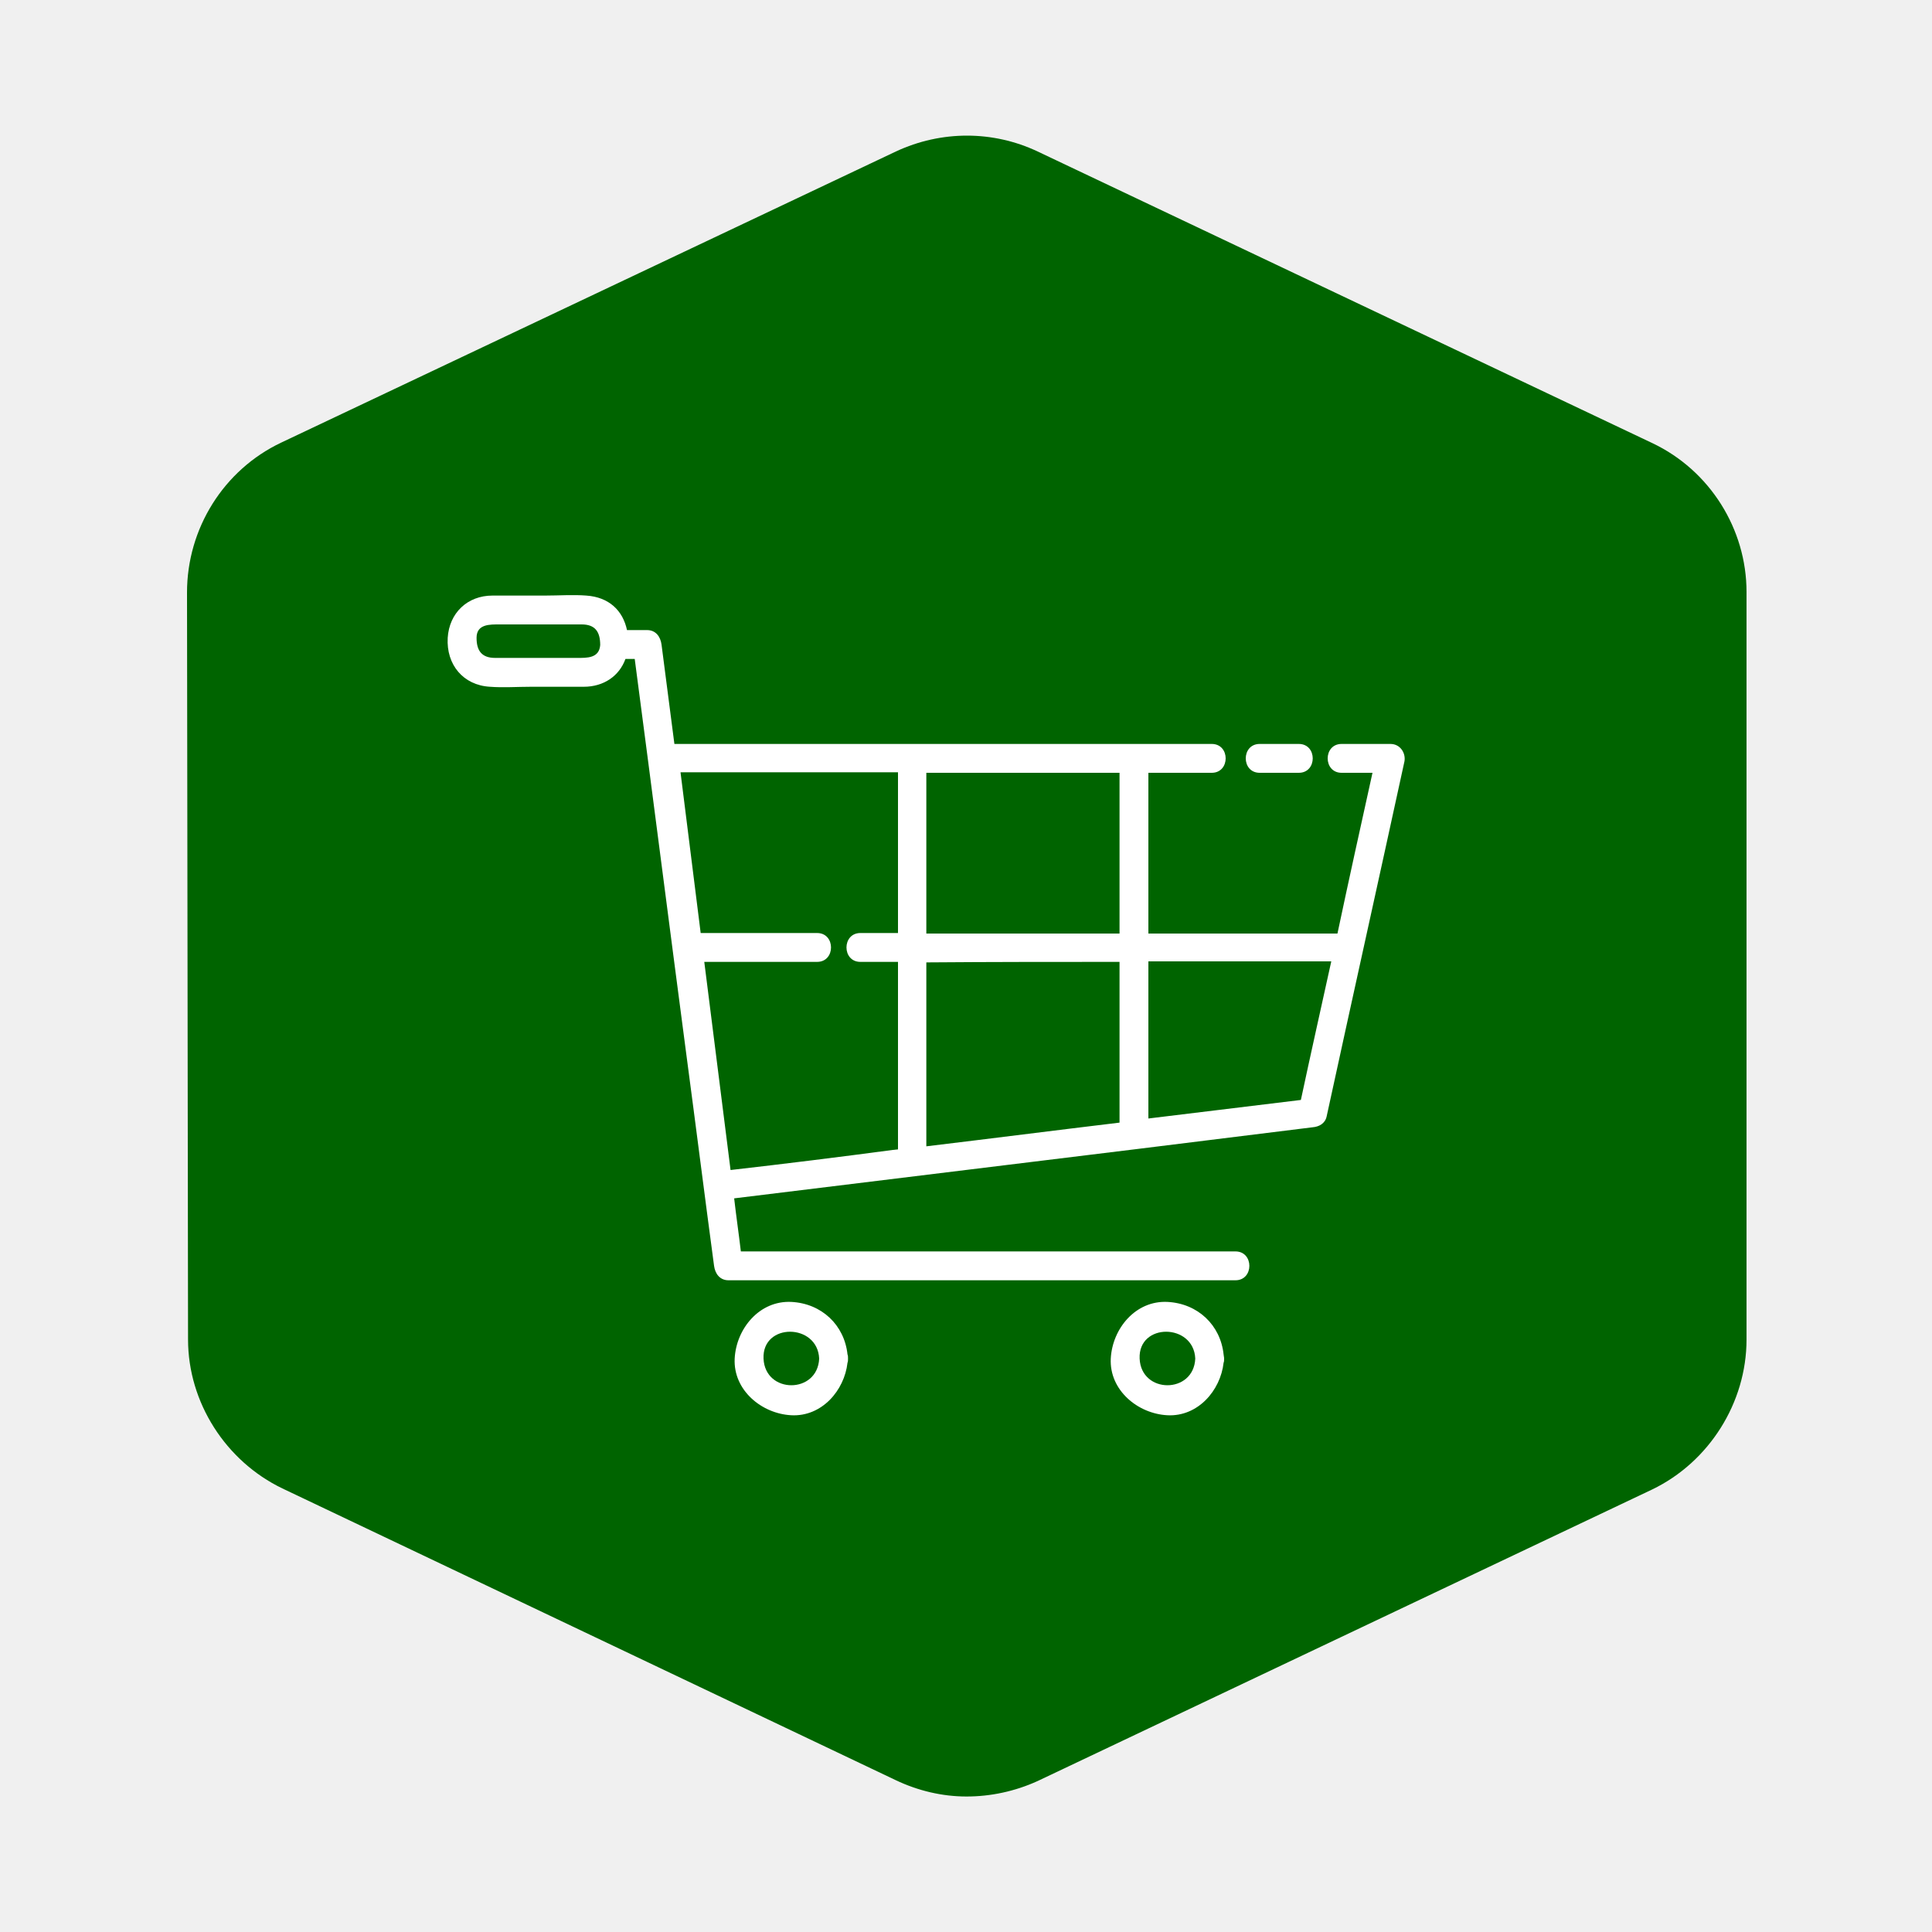
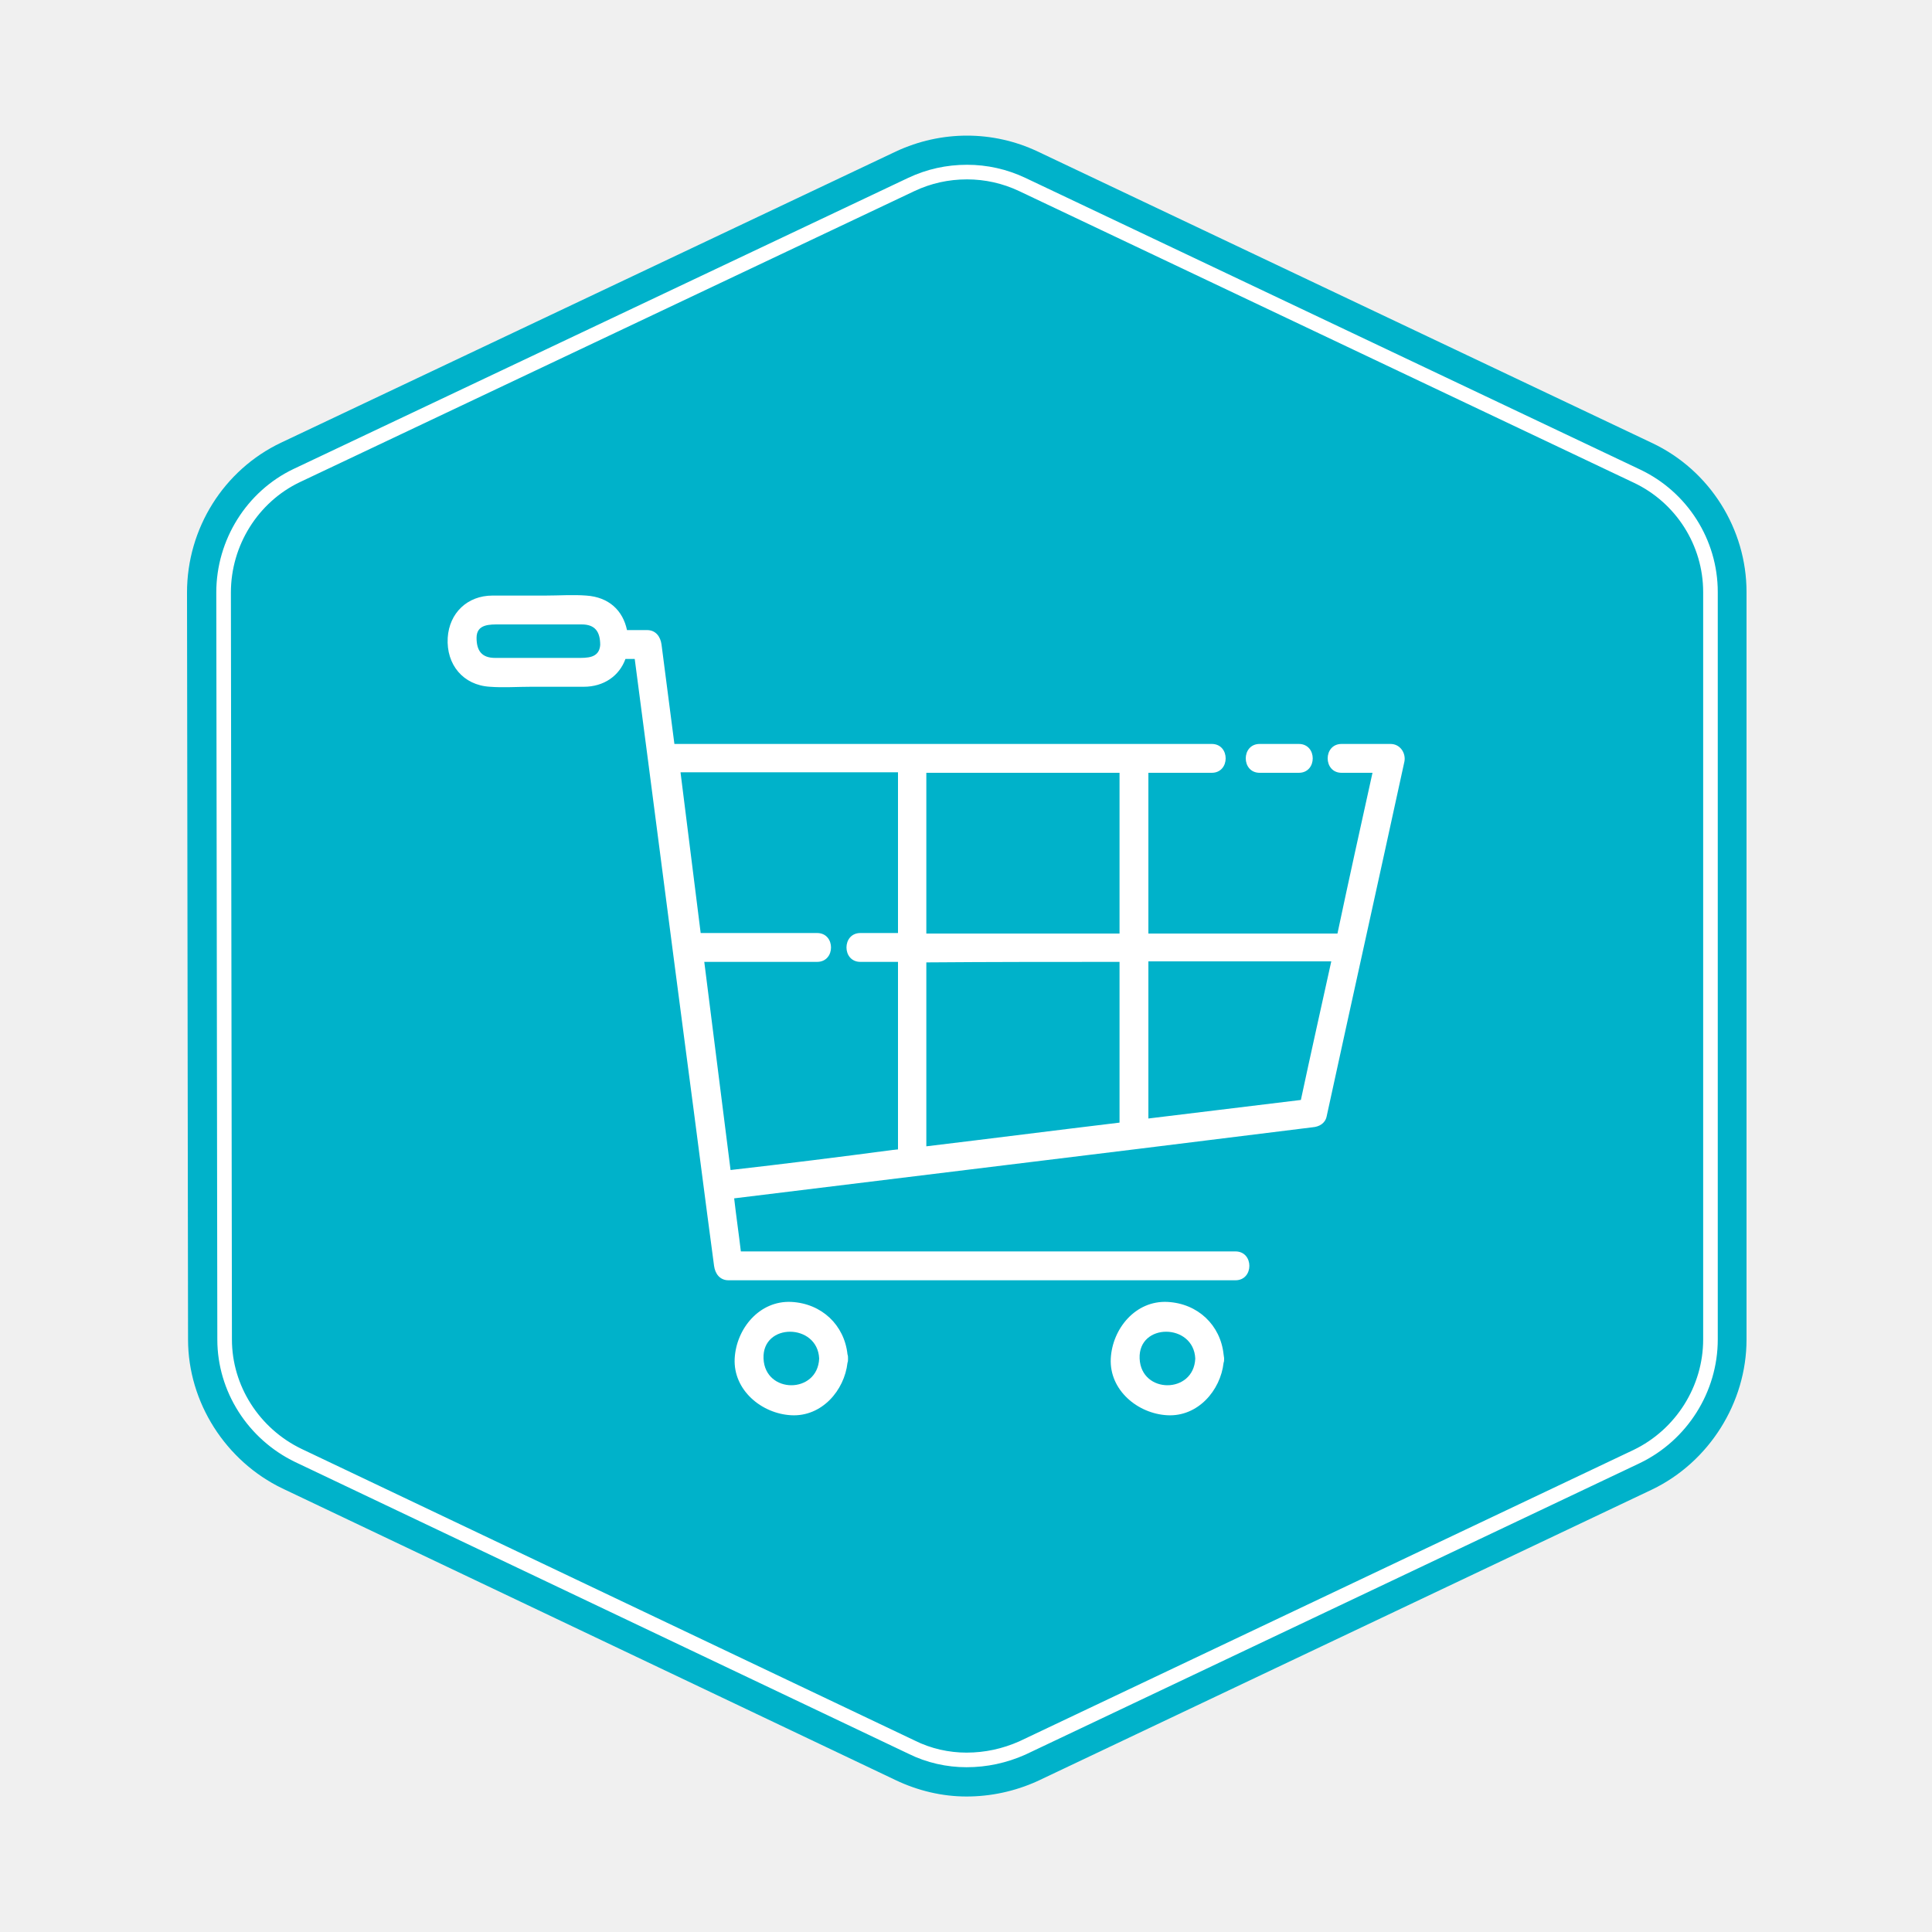
<svg xmlns="http://www.w3.org/2000/svg" version="1.1" id="Layer_1" x="0px" y="0px" viewBox="0 0 375 375" style="enable-background:new 0 0 375 375;" xml:space="preserve">
  <style type="text/css">
- 	.st0{fill:#006400;}
- 	.st1{fill:#FFFFFF;}
+ 	.st0{fill:#00B2CA;}
+ 	.st1{fill:none;stroke:#FFFFFF;stroke-width:2.835;stroke-miterlimit:10;}
+ 	.st2{fill:#FFFFFF;}
</style>
-   <path class="st0" d="M187.6,348.7c-4.7,0-9.4-1.1-13.8-3.2L54.8,288.9c-11-5.3-18.3-16.7-18.3-28.9L36.3,115  c0-12.4,7.1-23.8,18.3-29.1l119.3-56.5c8.8-4.1,18.8-4.1,27.5,0l119.3,56.6c11.2,5.3,18.3,16.7,18.3,28.9V260  c0,12.3-7.3,23.8-18.3,29.1l-119.3,56.6C197,347.7,192.3,348.7,187.6,348.7z" />
-   <path class="st1" d="M244.5,150c2.5,0,5.1,0,7.6,0c3.6,0,3.6-5.6,0-5.6c-2.5,0-5.1,0-7.6,0C240.9,144.4,240.9,150,244.5,150" />
+   <path class="st0" d="M187.6,348.7c-4.7,0-9.4-1.1-13.8-3.2l-119-56.6c-11-5.3-18.3-16.7-18.3-28.9l-0.2-145  c0-12.4,7.1-23.8,18.3-29.1l119.3-56.5c8.8-4.1,18.8-4.1,27.5,0L320.7,86c11.2,5.3,18.3,16.7,18.3,28.9V260  c0,12.3-7.3,23.8-18.3,29.1l-119.3,56.6C197,347.7,192.3,348.7,187.6,348.7z" />
+   <path class="st1" d="M187.6,341.6c-3.6,0-7.3-0.8-10.7-2.5l-119-56.6c-8.7-4.2-14.3-13-14.3-22.5l-0.2-145c0-9.7,5.6-18.6,14.2-22.7  l119.3-56.5c3.4-1.6,7-2.4,10.8-2.4c3.7,0,7.3,0.8,10.7,2.4l119.3,56.6c8.7,4.1,14.3,12.9,14.3,22.5V260c0,9.6-5.6,18.5-14.3,22.7  l-119.3,56.6C195,340.8,191.4,341.6,187.6,341.6z" />
+   <path class="st2" d="M244.5,150c2.5,0,5.1,0,7.6,0c3.6,0,3.6-5.6,0-5.6c-2.5,0-5.1,0-7.6,0C240.9,144.4,240.9,150,244.5,150" />
  <g>
-     <path class="st1" d="M252.5,213.5c-9.8,1.2-19.7,2.4-29.6,3.6c0-10.2,0-20.3,0-30.5c9.2,0,18.5,0,27.7,0c2.6,0,5.2,0,7.8,0   C256.4,195.7,254.4,204.6,252.5,213.5z M141.8,227.1c-1.7-13.5-3.4-27-5.1-40.4c7.3,0,14.6,0,21.9,0c3.6,0,3.6-5.6,0-5.6   c-7.5,0-15.1,0-22.6,0c-1.3-10.4-2.6-20.7-3.9-31.1c0,0,0,0,0-0.1c14.1,0,28.2,0,42.2,0c0,10.4,0,20.8,0,31.2c-2.4,0-4.9,0-7.3,0   c-3.6,0-3.6,5.6,0,5.6c2.4,0,4.9,0,7.3,0c0,12.1,0,24.3,0,36.4c-0.3,0-0.7,0.1-1,0.1C162.8,224.6,152.3,225.9,141.8,227.1z    M217.3,186.7c0,10.4,0,20.8,0,31.2c-12.5,1.5-25,3.1-37.5,4.6c0-11.9,0-23.8,0-35.7C192.4,186.7,204.8,186.7,217.3,186.7z    M217.3,150c0,10.4,0,20.8,0,31.2c-12.5,0-25,0-37.5,0c0-10.4,0-20.8,0-31.2c10.8,0,21.5,0,32.3,0C213.9,150,215.6,150,217.3,150z    M112,127.7c-2.8,0-5.5,0-8.3,0c-2.5,0-5.1,0-7.6,0c-2.6,0-3.6-1.4-3.6-3.9c0-2.7,2.6-2.6,4.5-2.6c2.8,0,5.5,0,8.3,0   c2.5,0,5.1,0,7.6,0c2.6,0,3.6,1.4,3.6,4C116.3,127.8,113.9,127.7,112,127.7z M269.9,144.4c-3.2,0-6.3,0-9.5,0c-3.6,0-3.6,5.6,0,5.6   c2,0,4,0,6,0c-2.3,10.4-4.6,20.8-6.8,31.2c-12.2,0-24.4,0-36.7,0c0-10.4,0-20.8,0-31.2c4.1,0,8.2,0,12.3,0c3.6,0,3.6-5.6,0-5.6   c-27.8,0-55.5,0-83.3,0c-7,0-14,0-21,0c-0.8-6.4-1.7-12.9-2.5-19.3c-0.2-1.5-1.1-2.8-2.8-2.8c-1.3,0-2.6,0-3.9,0   c-0.8-3.8-3.5-6.4-7.9-6.7c-2.6-0.2-5.3,0-8,0c-3.4,0-6.8,0-10.2,0c-4.9,0-8.4,3.4-8.7,8.2c-0.3,5.2,3,9.2,8.2,9.5   c2.6,0.2,5.3,0,8,0c3.4,0,6.8,0,10.2,0c3.9,0,6.9-2.1,8.1-5.4c0.6,0,1.2,0,1.8,0c3.4,25.8,6.7,51.6,10.1,77.4   c1.8,13.5,3.5,27,5.3,40.4c0.2,1.5,1.1,2.8,2.8,2.8c28,0,55.9,0,83.9,0c4.8,0,9.7,0,14.5,0c3.6,0,3.6-5.6,0-5.6   c-28,0-55.9,0-83.9,0c-4,0-8.1,0-12.1,0c-0.4-3.4-0.9-6.8-1.3-10.3c26.1-3.2,52.2-6.4,78.4-9.6c11.3-1.4,22.6-2.8,33.9-4.2   c1.2-0.1,2.4-0.7,2.7-2.1c5-23,10.1-45.9,15.1-68.9C272.9,146.2,271.8,144.4,269.9,144.4" />
+     <path class="st2" d="M252.5,213.5c-9.8,1.2-19.7,2.4-29.6,3.6c0-10.2,0-20.3,0-30.5c9.2,0,18.5,0,27.7,0c2.6,0,5.2,0,7.8,0   C256.4,195.7,254.4,204.6,252.5,213.5z M141.8,227.1c-1.7-13.5-3.4-27-5.1-40.4c7.3,0,14.6,0,21.9,0c3.6,0,3.6-5.6,0-5.6   c-7.5,0-15.1,0-22.6,0c-1.3-10.4-2.6-20.7-3.9-31.1c0,0,0,0,0-0.1c14.1,0,28.2,0,42.2,0c0,10.4,0,20.8,0,31.2c-2.4,0-4.9,0-7.3,0   c-3.6,0-3.6,5.6,0,5.6c2.4,0,4.9,0,7.3,0c0,12.1,0,24.3,0,36.4c-0.3,0-0.7,0.1-1,0.1C162.8,224.6,152.3,225.9,141.8,227.1z    M217.3,186.7c0,10.4,0,20.8,0,31.2c-12.5,1.5-25,3.1-37.5,4.6c0-11.9,0-23.8,0-35.7C192.4,186.7,204.8,186.7,217.3,186.7z    M217.3,150c0,10.4,0,20.8,0,31.2c-12.5,0-25,0-37.5,0c0-10.4,0-20.8,0-31.2c10.8,0,21.5,0,32.3,0C213.9,150,215.6,150,217.3,150z    M112,127.7c-2.8,0-5.5,0-8.3,0c-2.5,0-5.1,0-7.6,0c-2.6,0-3.6-1.4-3.6-3.9c0-2.7,2.6-2.6,4.5-2.6c2.8,0,5.5,0,8.3,0   c2.5,0,5.1,0,7.6,0c2.6,0,3.6,1.4,3.6,4C116.3,127.8,113.9,127.7,112,127.7z M269.9,144.4c-3.2,0-6.3,0-9.5,0c-3.6,0-3.6,5.6,0,5.6   c2,0,4,0,6,0c-2.3,10.4-4.6,20.8-6.8,31.2c-12.2,0-24.4,0-36.7,0c0-10.4,0-20.8,0-31.2c4.1,0,8.2,0,12.3,0c3.6,0,3.6-5.6,0-5.6   c-27.8,0-55.5,0-83.3,0c-7,0-14,0-21,0c-0.8-6.4-1.7-12.9-2.5-19.3c-0.2-1.5-1.1-2.8-2.8-2.8c-1.3,0-2.6,0-3.9,0   c-0.8-3.8-3.5-6.4-7.9-6.7c-2.6-0.2-5.3,0-8,0c-3.4,0-6.8,0-10.2,0c-4.9,0-8.4,3.4-8.7,8.2c-0.3,5.2,3,9.2,8.2,9.5   c2.6,0.2,5.3,0,8,0c3.4,0,6.8,0,10.2,0c3.9,0,6.9-2.1,8.1-5.4c0.6,0,1.2,0,1.8,0c3.4,25.8,6.7,51.6,10.1,77.4   c1.8,13.5,3.5,27,5.3,40.4c0.2,1.5,1.1,2.8,2.8,2.8c28,0,55.9,0,83.9,0c4.8,0,9.7,0,14.5,0c3.6,0,3.6-5.6,0-5.6   c-28,0-55.9,0-83.9,0c-4,0-8.1,0-12.1,0c-0.4-3.4-0.9-6.8-1.3-10.3c26.1-3.2,52.2-6.4,78.4-9.6c11.3-1.4,22.6-2.8,33.9-4.2   c1.2-0.1,2.4-0.7,2.7-2.1c5-23,10.1-45.9,15.1-68.9C272.9,146.2,271.8,144.4,269.9,144.4" />
  </g>
  <g>
-     <path class="st1" d="M148.2,263.7c-0.3-7,10.5-6.9,10.8,0C158.7,270.6,148.5,270.6,148.2,263.7z M164.5,262.9   c-0.6-5.7-5-9.9-10.9-10.2c-6.2-0.3-10.7,5.2-11,11c-0.3,6.1,5.2,10.7,11,11c5.9,0.3,10.3-4.8,10.9-10.2c0.1-0.2,0.1-0.5,0.1-0.8   C164.6,263.4,164.6,263.1,164.5,262.9" />
+     <path class="st2" d="M148.2,263.7c-0.3-7,10.5-6.9,10.8,0C158.7,270.6,148.5,270.6,148.2,263.7z M164.5,262.9   c-0.6-5.7-5-9.9-10.9-10.2c-6.2-0.3-10.7,5.2-11,11c-0.3,6.1,5.2,10.7,11,11c5.9,0.3,10.3-4.8,10.9-10.2c0.1-0.2,0.1-0.5,0.1-0.8   C164.6,263.4,164.6,263.1,164.5,262.9" />
  </g>
  <g>
-     <path class="st1" d="M221.2,263.7c-0.3-7,10.5-6.9,10.8,0C231.7,270.6,221.5,270.6,221.2,263.7z M237.5,262.9   c-0.6-5.7-5-9.9-10.9-10.2c-6.2-0.3-10.7,5.2-11,11c-0.3,6.1,5.2,10.7,11,11c5.9,0.3,10.3-4.8,10.9-10.2c0.1-0.2,0.1-0.5,0.1-0.8   C237.6,263.4,237.5,263.1,237.5,262.9" />
+     <path class="st2" d="M221.2,263.7c-0.3-7,10.5-6.9,10.8,0C231.7,270.6,221.5,270.6,221.2,263.7z M237.5,262.9   c-0.6-5.7-5-9.9-10.9-10.2c-6.2-0.3-10.7,5.2-11,11c-0.3,6.1,5.2,10.7,11,11c5.9,0.3,10.3-4.8,10.9-10.2c0.1-0.2,0.1-0.5,0.1-0.8   C237.6,263.4,237.5,263.1,237.5,262.9" />
  </g>
</svg>
